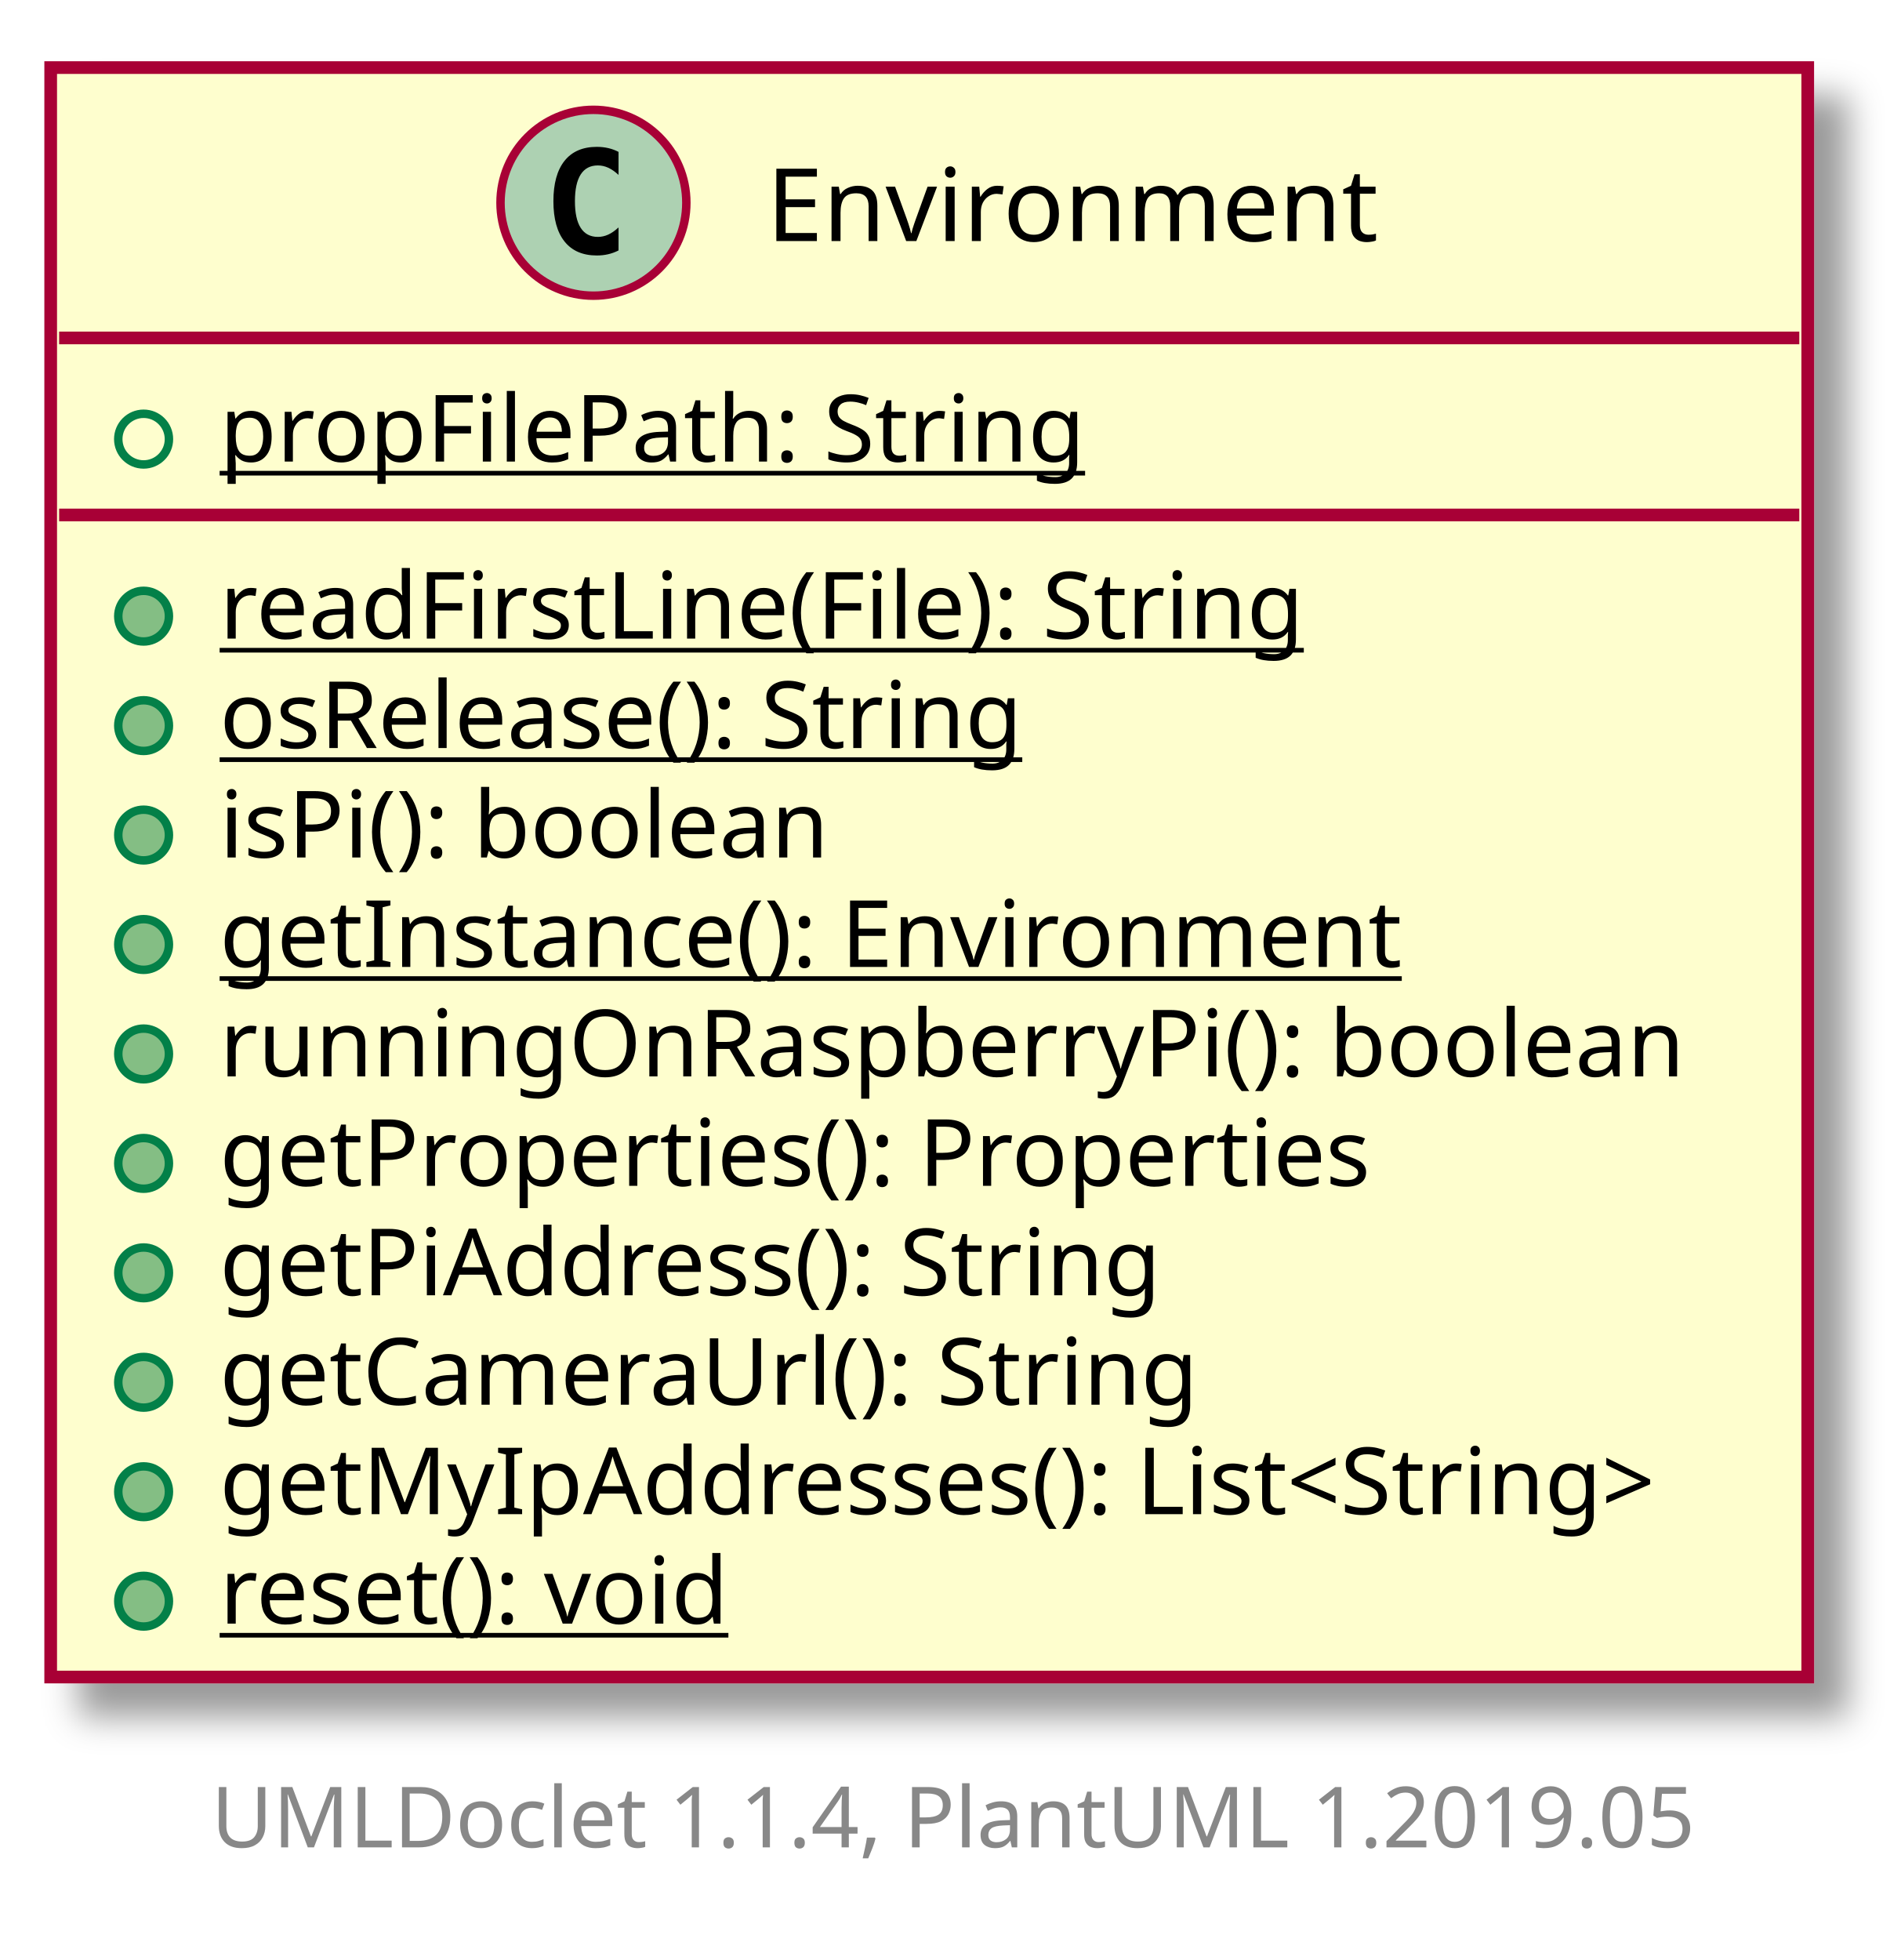
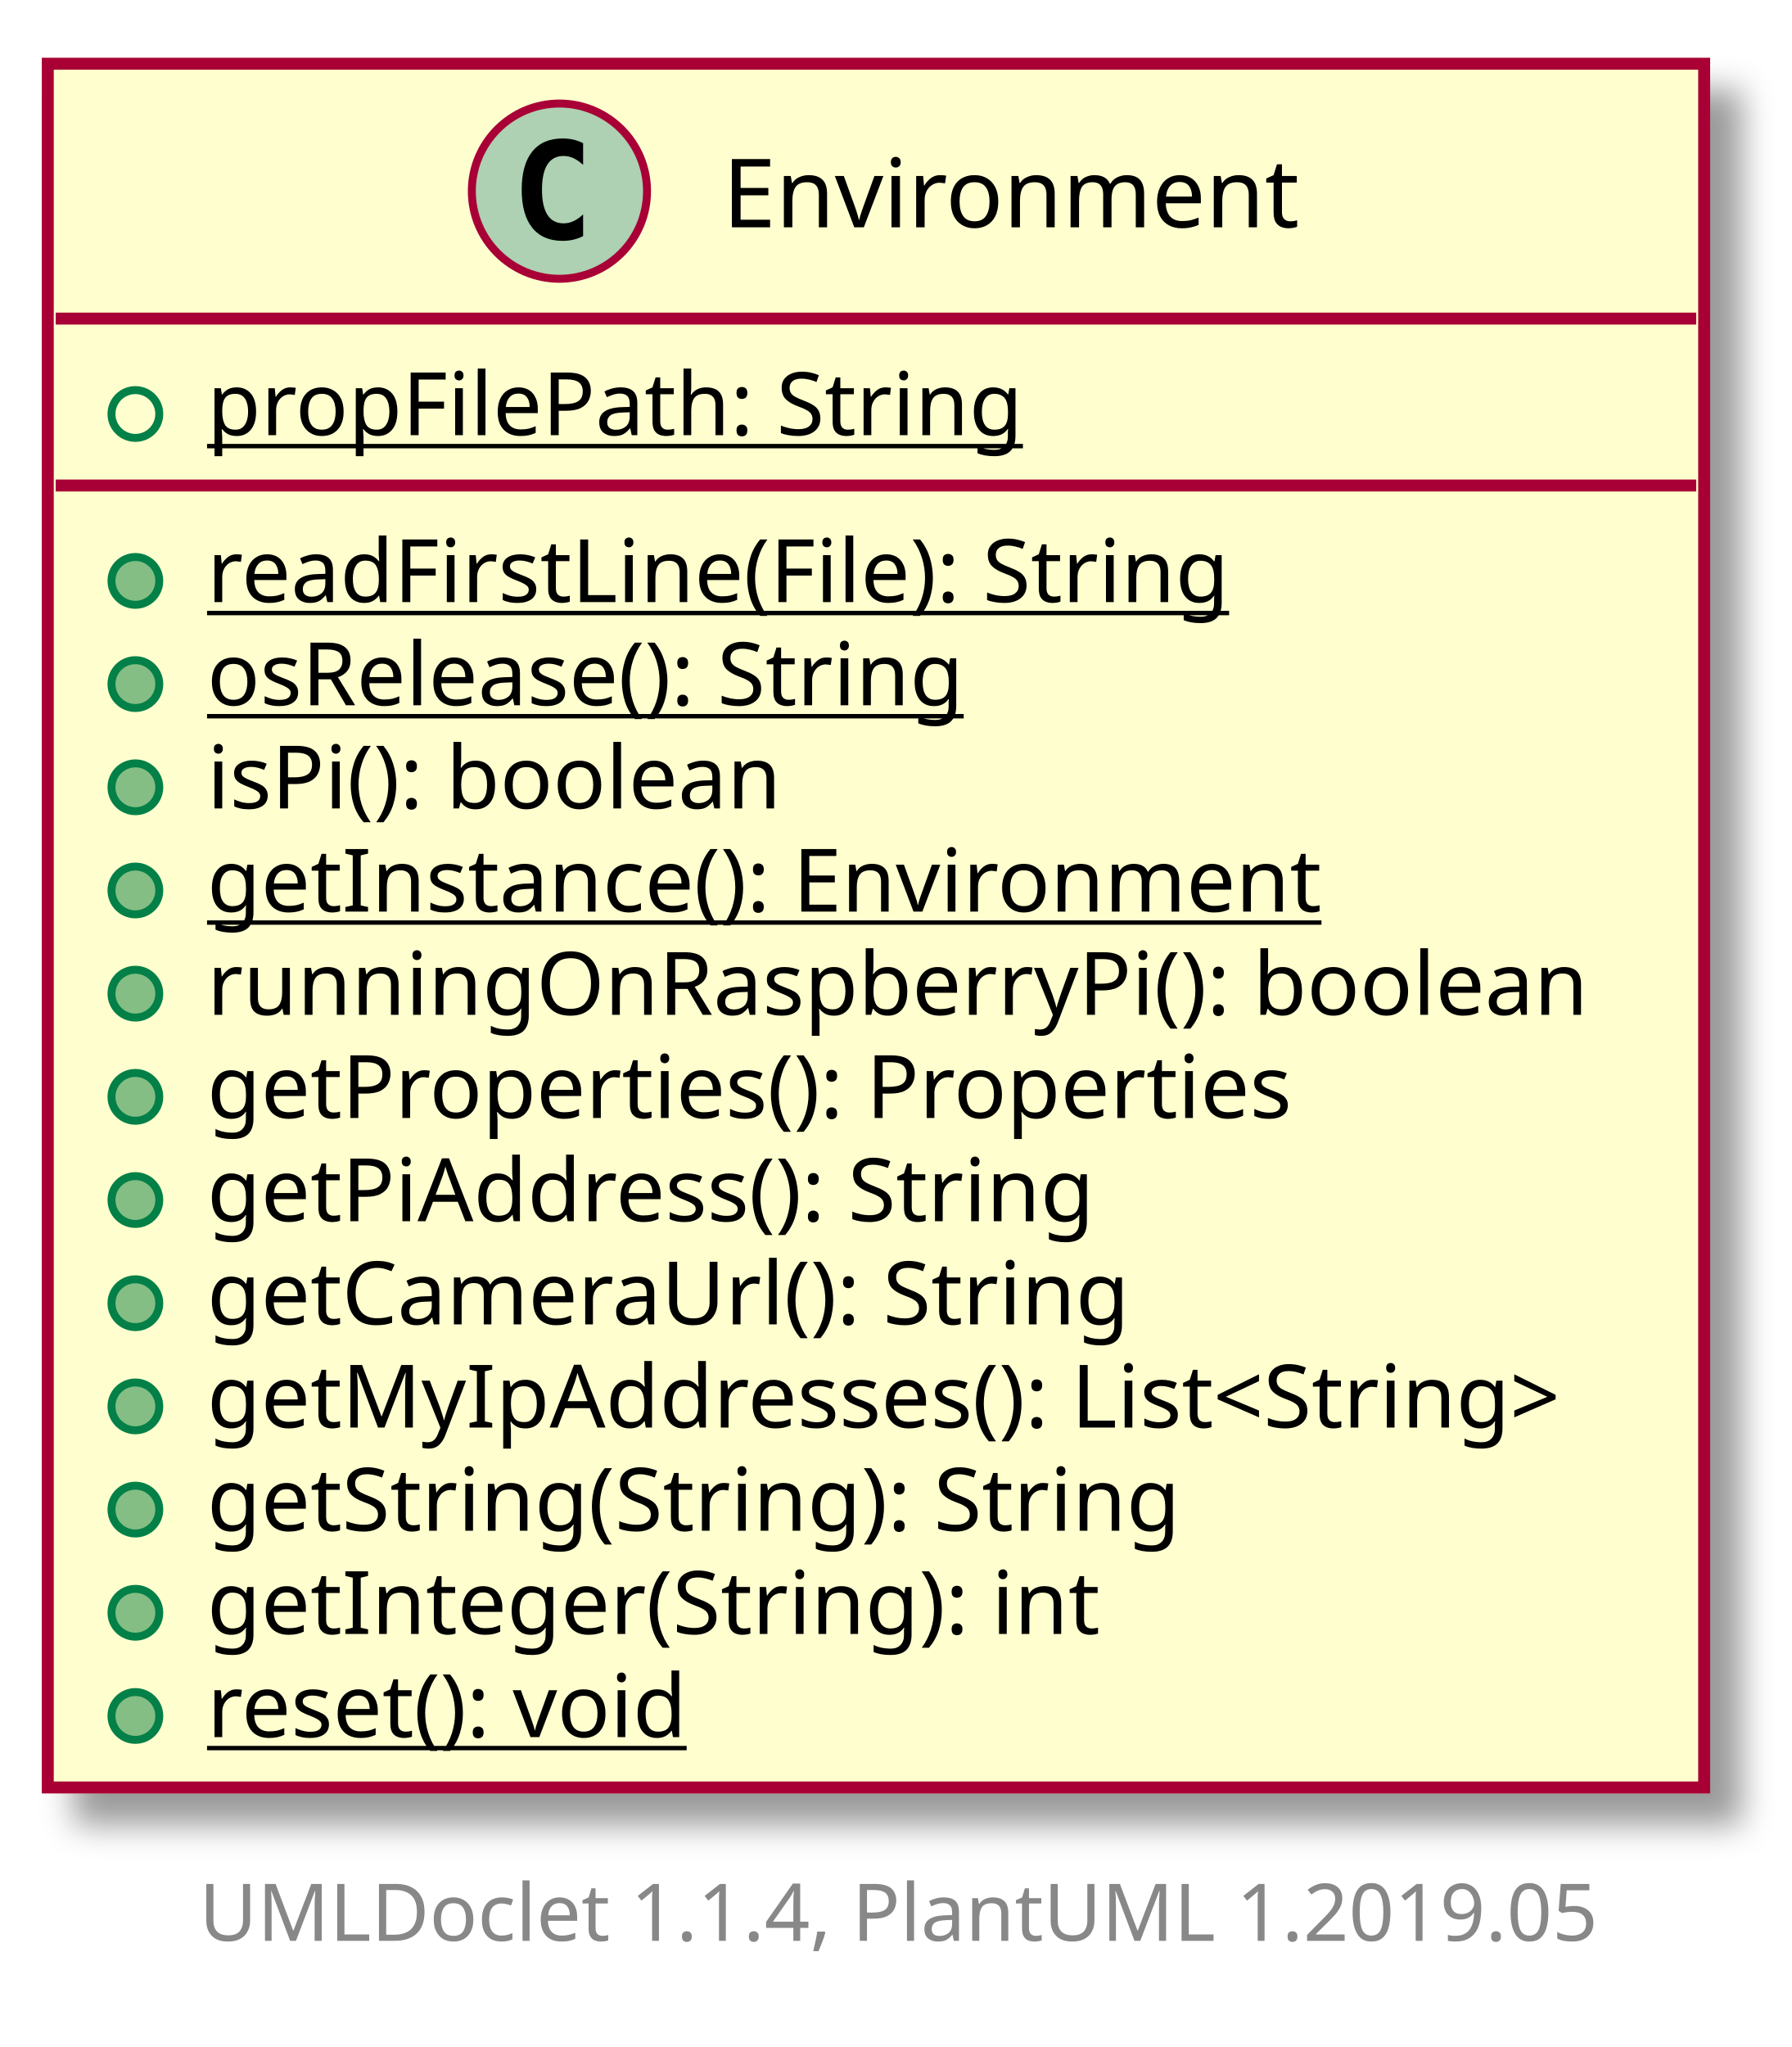
- <svg xmlns="http://www.w3.org/2000/svg" xmlns:xlink="http://www.w3.org/1999/xlink" contentScriptType="application/ecmascript" contentStyleType="text/css" height="232px" preserveAspectRatio="none" style="width:225px;height:232px;" version="1.1" viewBox="0 0 225 232" width="225px" zoomAndPan="magnify">
+ <svg xmlns="http://www.w3.org/2000/svg" xmlns:xlink="http://www.w3.org/1999/xlink" contentScriptType="application/ecmascript" contentStyleType="text/css" height="257px" preserveAspectRatio="none" style="width:225px;height:257px;" version="1.1" viewBox="0 0 225 257" width="225px" zoomAndPan="magnify">
  <defs>
-     <filter height="300%" id="f15zcfl6rb9d61" width="300%" x="-1" y="-1">
+     <filter height="300%" id="fyhxg44m7q9ay" width="300%" x="-1" y="-1">
      <feGaussianBlur result="blurOut" stdDeviation="2.0" />
      <feColorMatrix in="blurOut" result="blurOut2" type="matrix" values="0 0 0 0 0 0 0 0 0 0 0 0 0 0 0 0 0 0 .4 0" />
      <feOffset dx="4.0" dy="4.0" in="blurOut2" result="blurOut3" />
      <feBlend in="SourceGraphic" in2="blurOut3" mode="normal" />
    </filter>
  </defs>
  <g>
    <a href="Environment.html" target="_top" xlink:actuate="onRequest" xlink:show="new" xlink:title="Environment.html" xlink:type="simple">
-       <rect fill="#FEFECE" filter="url(#f15zcfl6rb9d61)" height="190.506" id="Environment" style="stroke: #A80036; stroke-width: 1.5;" width="208" x="6" y="8" />
+       <rect fill="#FEFECE" filter="url(#fyhxg44m7q9ay)" height="216.416" id="Environment" style="stroke: #A80036; stroke-width: 1.5;" width="208" x="6" y="8" />
      <ellipse cx="70.25" cy="24" fill="#ADD1B2" rx="11" ry="11" style="stroke: #A80036; stroke-width: 1.0;" />
      <path d="M73.223,29.643 Q72.642,29.942 72.003,30.091 Q71.364,30.241 70.658,30.241 Q68.151,30.241 66.832,28.589 Q65.512,26.937 65.512,23.816 Q65.512,20.686 66.832,19.035 Q68.151,17.383 70.658,17.383 Q71.364,17.383 72.011,17.532 Q72.659,17.682 73.223,17.98 L73.223,20.703 Q72.592,20.122 71.999,19.852 Q71.405,19.582 70.774,19.582 Q69.43,19.582 68.745,20.649 Q68.06,21.716 68.06,23.816 Q68.06,25.908 68.745,26.974 Q69.43,28.041 70.774,28.041 Q71.405,28.041 71.999,27.771 Q72.592,27.502 73.223,26.92 Z " />
      <text fill="#000000" font-family="sans-serif" font-size="12" lengthAdjust="spacingAndGlyphs" textLength="71" x="90.75" y="28.535">Environment</text>
      <line style="stroke: #A80036; stroke-width: 1.5;" x1="7" x2="213" y1="40" y2="40" />
      <ellipse cx="17" cy="51.977" fill="none" rx="3" ry="3" style="stroke: #038048; stroke-width: 1.0;" />
      <text fill="#000000" font-family="sans-serif" font-size="11" lengthAdjust="spacingAndGlyphs" text-decoration="underline" textLength="105" x="26" y="54.635">propFilePath: String</text>
      <line style="stroke: #A80036; stroke-width: 1.5;" x1="7" x2="213" y1="60.955" y2="60.955" />
      <ellipse cx="17" cy="72.933" fill="#84BE84" rx="3" ry="3" style="stroke: #038048; stroke-width: 1.0;" />
      <text fill="#000000" font-family="sans-serif" font-size="11" lengthAdjust="spacingAndGlyphs" text-decoration="underline" textLength="134" x="26" y="75.59">readFirstLine(File): String</text>
      <ellipse cx="17" cy="85.888" fill="#84BE84" rx="3" ry="3" style="stroke: #038048; stroke-width: 1.0;" />
      <text fill="#000000" font-family="sans-serif" font-size="11" lengthAdjust="spacingAndGlyphs" text-decoration="underline" textLength="99" x="26" y="88.545">osRelease(): String</text>
      <ellipse cx="17" cy="98.843" fill="#84BE84" rx="3" ry="3" style="stroke: #038048; stroke-width: 1.0;" />
      <text fill="#000000" font-family="sans-serif" font-size="11" lengthAdjust="spacingAndGlyphs" textLength="75" x="26" y="101.5">isPi(): boolean</text>
      <ellipse cx="17" cy="111.798" fill="#84BE84" rx="3" ry="3" style="stroke: #038048; stroke-width: 1.0;" />
      <text fill="#000000" font-family="sans-serif" font-size="11" lengthAdjust="spacingAndGlyphs" text-decoration="underline" textLength="144" x="26" y="114.455">getInstance(): Environment</text>
      <ellipse cx="17" cy="124.753" fill="#84BE84" rx="3" ry="3" style="stroke: #038048; stroke-width: 1.0;" />
      <text fill="#000000" font-family="sans-serif" font-size="11" lengthAdjust="spacingAndGlyphs" textLength="180" x="26" y="127.41">runningOnRaspberryPi(): boolean</text>
      <ellipse cx="17" cy="137.708" fill="#84BE84" rx="3" ry="3" style="stroke: #038048; stroke-width: 1.0;" />
      <text fill="#000000" font-family="sans-serif" font-size="11" lengthAdjust="spacingAndGlyphs" textLength="141" x="26" y="140.365">getProperties(): Properties</text>
      <ellipse cx="17" cy="150.663" fill="#84BE84" rx="3" ry="3" style="stroke: #038048; stroke-width: 1.0;" />
      <text fill="#000000" font-family="sans-serif" font-size="11" lengthAdjust="spacingAndGlyphs" textLength="117" x="26" y="153.32">getPiAddress(): String</text>
      <ellipse cx="17" cy="163.618" fill="#84BE84" rx="3" ry="3" style="stroke: #038048; stroke-width: 1.0;" />
      <text fill="#000000" font-family="sans-serif" font-size="11" lengthAdjust="spacingAndGlyphs" textLength="120" x="26" y="166.275">getCameraUrl(): String</text>
      <ellipse cx="17" cy="176.573" fill="#84BE84" rx="3" ry="3" style="stroke: #038048; stroke-width: 1.0;" />
      <text fill="#000000" font-family="sans-serif" font-size="11" lengthAdjust="spacingAndGlyphs" textLength="182" x="26" y="179.231">getMyIpAddresses(): List&lt;String&gt;</text>
      <ellipse cx="17" cy="189.528" fill="#84BE84" rx="3" ry="3" style="stroke: #038048; stroke-width: 1.0;" />
-       <text fill="#000000" font-family="sans-serif" font-size="11" lengthAdjust="spacingAndGlyphs" text-decoration="underline" textLength="64" x="26" y="192.185">reset(): void</text>
+       <text fill="#000000" font-family="sans-serif" font-size="11" lengthAdjust="spacingAndGlyphs" textLength="127" x="26" y="192.185">getString(String): String</text>
+       <ellipse cx="17" cy="202.483" fill="#84BE84" rx="3" ry="3" style="stroke: #038048; stroke-width: 1.0;" />
+       <text fill="#000000" font-family="sans-serif" font-size="11" lengthAdjust="spacingAndGlyphs" textLength="115" x="26" y="205.141">getInteger(String): int</text>
+       <ellipse cx="17" cy="215.439" fill="#84BE84" rx="3" ry="3" style="stroke: #038048; stroke-width: 1.0;" />
+       <text fill="#000000" font-family="sans-serif" font-size="11" lengthAdjust="spacingAndGlyphs" text-decoration="underline" textLength="64" x="26" y="218.096">reset(): void</text>
    </a>
-     <text fill="#888888" font-family="sans-serif" font-size="10" lengthAdjust="spacingAndGlyphs" textLength="182" x="25" y="218.668">UMLDoclet 1.1.4, PlantUML 1.2019.05</text>
+     <text fill="#888888" font-family="sans-serif" font-size="10" lengthAdjust="spacingAndGlyphs" textLength="182" x="25" y="243.668">UMLDoclet 1.1.4, PlantUML 1.2019.05</text>
  </g>
</svg>
